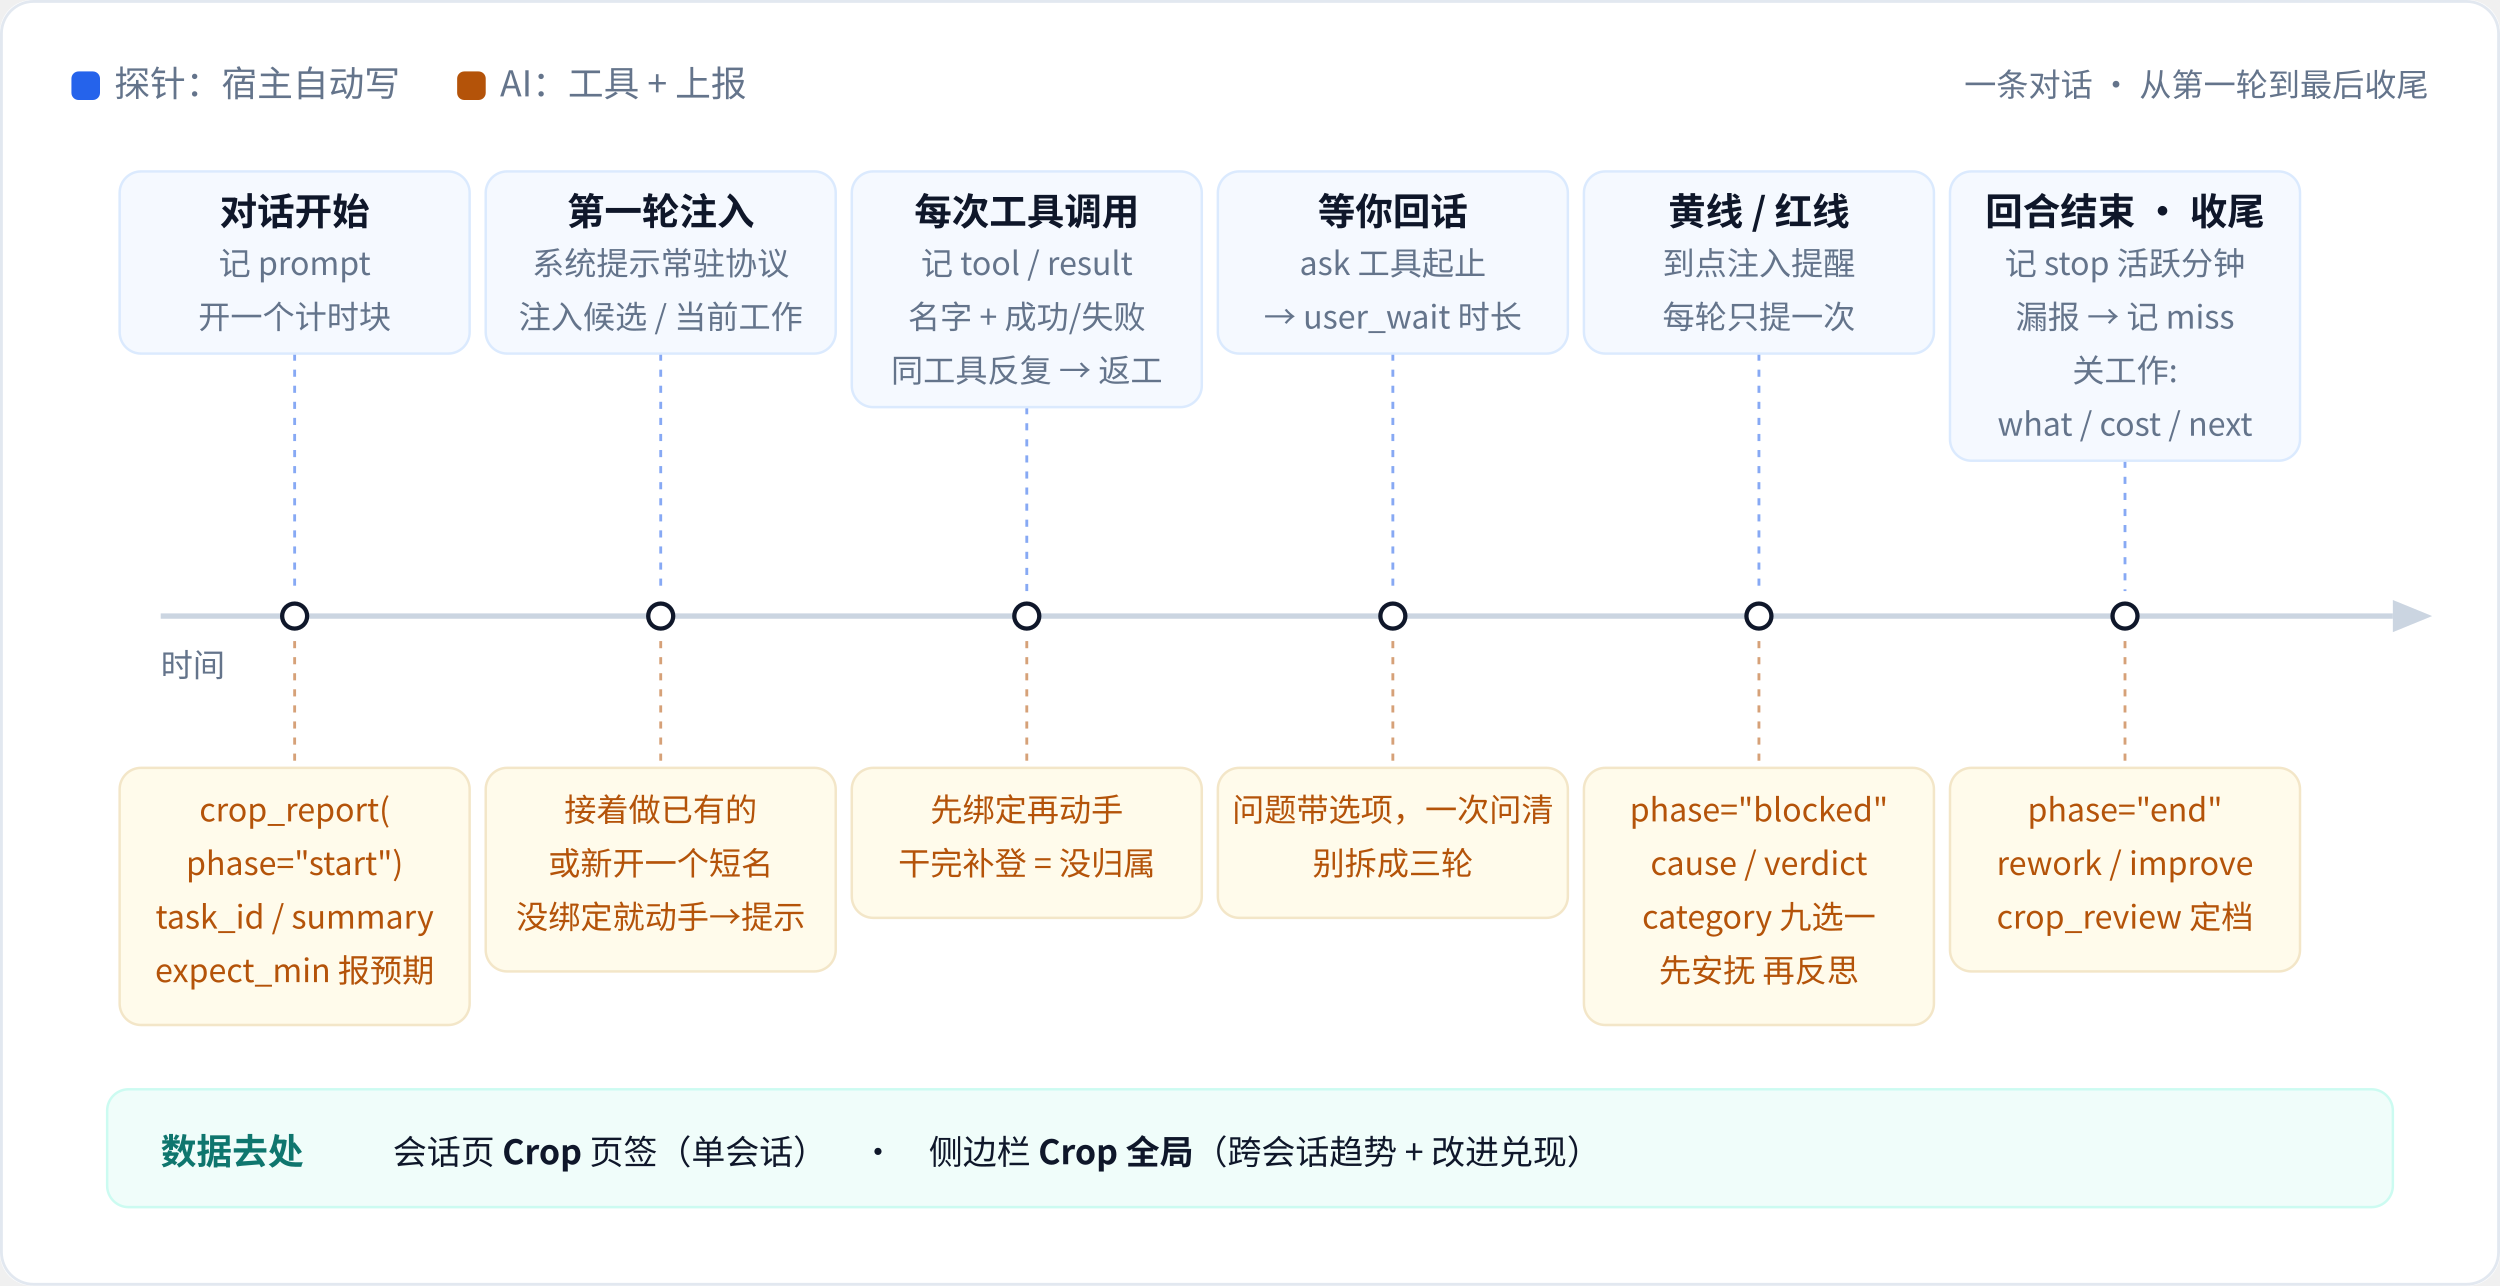
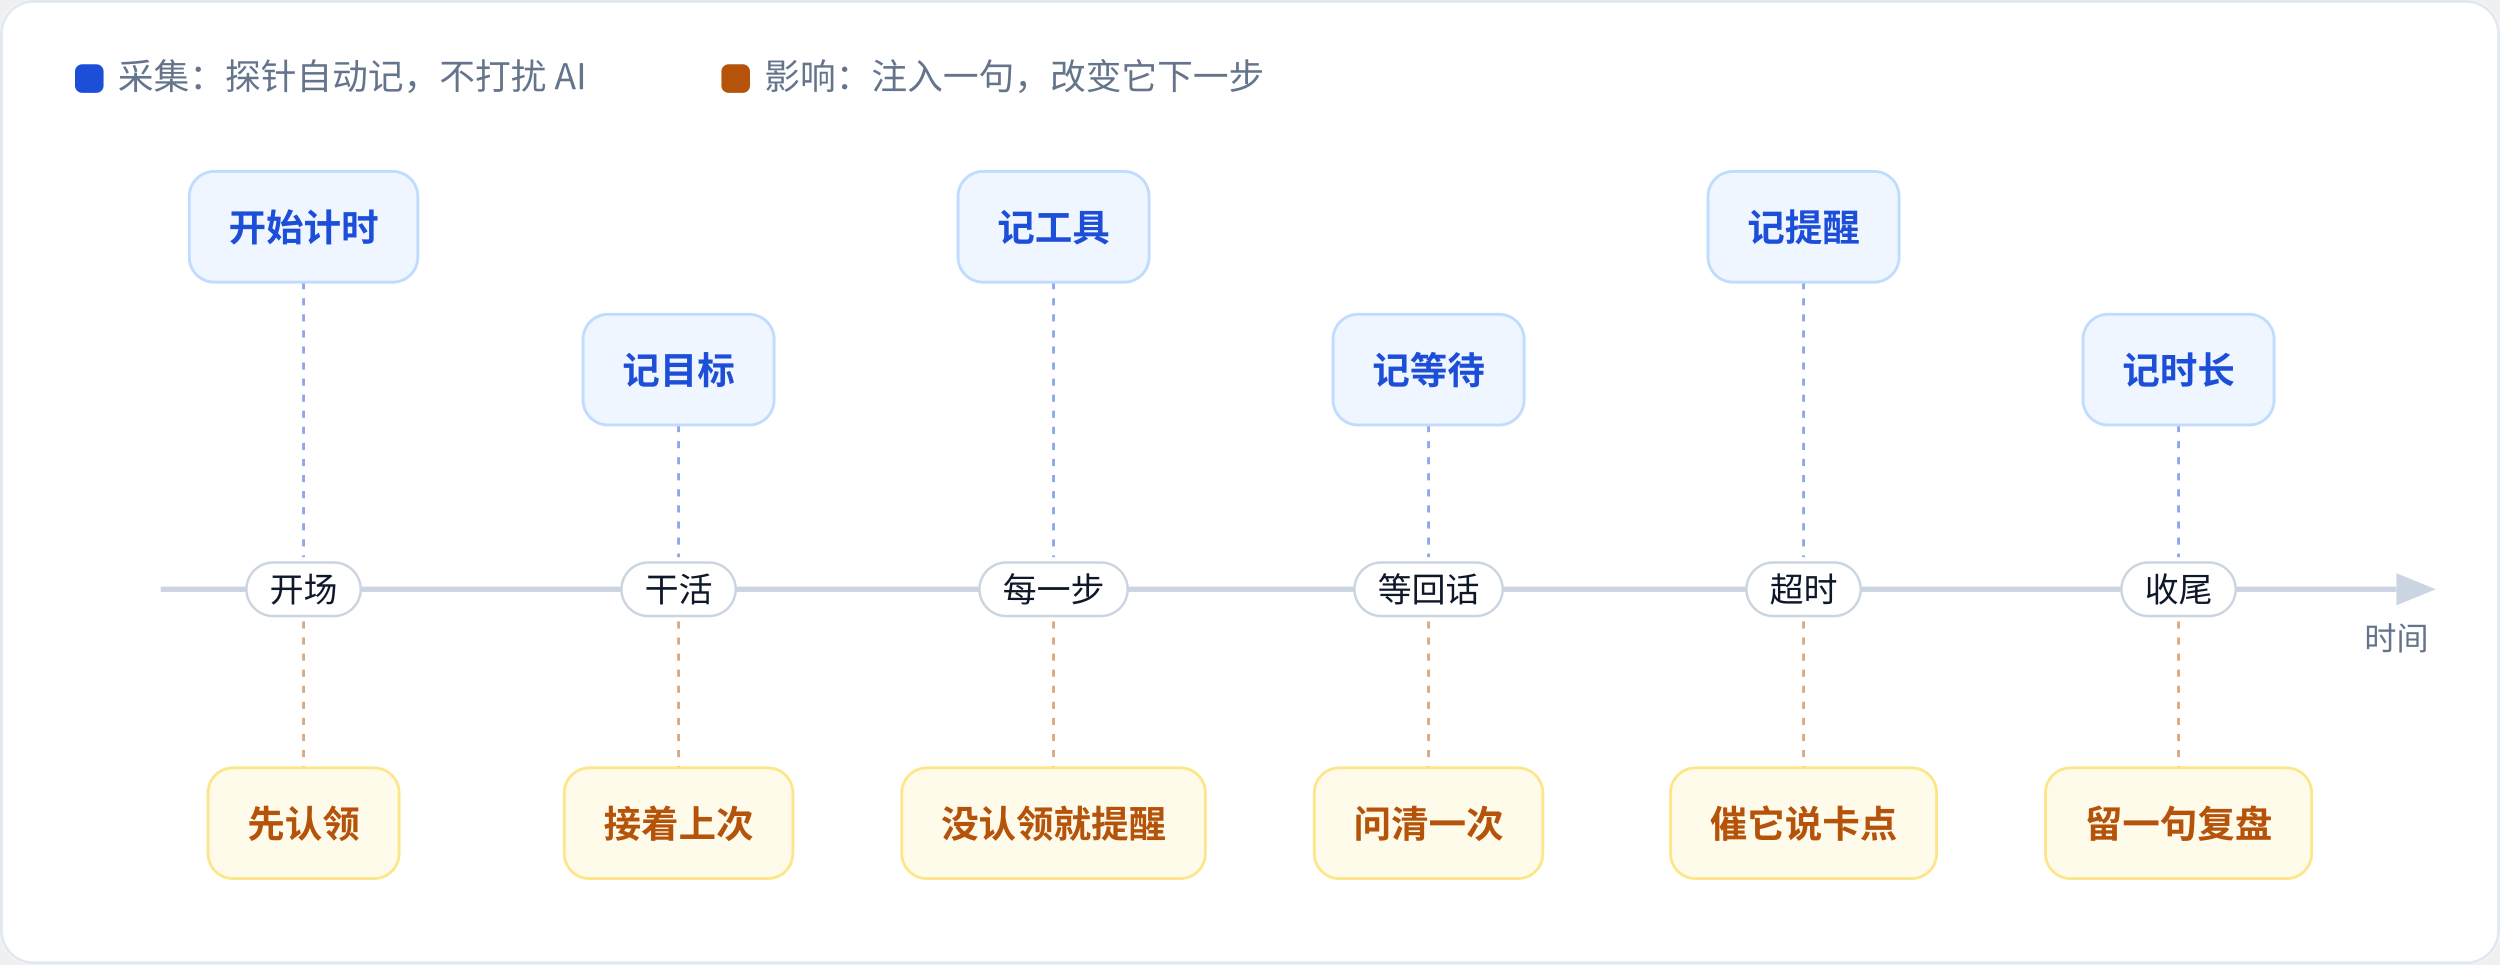
- <svg xmlns="http://www.w3.org/2000/svg" width="1400" height="720" viewBox="0 0 1400 720" role="img" aria-labelledby="tlTitle tlDesc">
-   <rect x="0" y="0" width="1400" height="720" rx="18" fill="#ffffff" />
-   <rect x="0.8" y="0.8" width="1398.4" height="718.4" rx="18" fill="none" stroke="#e2e8f0" stroke-width="1.6" />
-   <rect x="40" y="40" width="16" height="16" rx="4" fill="#2563eb" />
-   <text x="64" y="54" font-family="'PingFang SC','Noto Sans CJK SC','Microsoft YaHei',sans-serif" font-size="20" fill="#64748b">探针：宿主自动写</text>
-   <rect x="256" y="40" width="16" height="16" rx="4" fill="#b45309" />
-   <text x="280" y="54" font-family="'PingFang SC','Noto Sans CJK SC','Microsoft YaHei',sans-serif" font-size="20" fill="#64748b">AI：工具 + 上报</text>
-   <text x="1360" y="54" text-anchor="end" font-family="'PingFang SC','Noto Sans CJK SC','Microsoft YaHei',sans-serif" font-size="18" fill="#64748b">一条对话 · 从第一轮到最后收尾</text>
-   <line x1="90" y1="345" x2="1340" y2="345" stroke="#cbd5e1" stroke-width="3" />
-   <path d="M 1340 336 L 1362 345 L 1340 354 Z" fill="#cbd5e1" />
-   <text x="90" y="379" font-family="'PingFang SC','Noto Sans CJK SC','Microsoft YaHei',sans-serif" font-size="18" fill="#64748b">时间</text>
-   <line x1="165" y1="198" x2="165" y2="331" stroke="#2563eb" stroke-width="1.6" stroke-dasharray="4 5" opacity="0.55" />
-   <line x1="165" y1="359" x2="165" y2="430" stroke="#b45309" stroke-width="1.6" stroke-dasharray="4 5" opacity="0.55" />
-   <rect x="67.0" y="96" width="196" height="102" rx="12" fill="#f5f9ff" stroke="#dbeafe" stroke-width="1.4" />
-   <text x="165" y="126" text-anchor="middle" font-family="'PingFang SC','Noto Sans CJK SC','Microsoft YaHei',sans-serif" font-size="21" font-weight="600" fill="#0f172a">对话开始</text>
-   <text x="165" y="154" text-anchor="middle" font-family="'PingFang SC','Noto Sans CJK SC','Microsoft YaHei',sans-serif" font-size="18" fill="#64748b">记 prompt</text>
-   <text x="165" y="184" text-anchor="middle" font-family="'PingFang SC','Noto Sans CJK SC','Microsoft YaHei',sans-serif" font-size="18" fill="#64748b">开一个计时块</text>
-   <circle cx="165" cy="345" r="7" fill="#ffffff" stroke="#0f172a" stroke-width="2.4" />
-   <rect x="67.0" y="430" width="196" height="144" rx="12" fill="#fffbeb" stroke="#f3e6c8" stroke-width="1.4" />
-   <text x="165" y="460" text-anchor="middle" font-family="'PingFang SC','Noto Sans CJK SC','Microsoft YaHei',sans-serif" font-size="18" fill="#b45309">crop_report(</text>
-   <text x="165" y="490" text-anchor="middle" font-family="'PingFang SC','Noto Sans CJK SC','Microsoft YaHei',sans-serif" font-size="18" fill="#b45309">  phase="start")</text>
-   <text x="165" y="520" text-anchor="middle" font-family="'PingFang SC','Noto Sans CJK SC','Microsoft YaHei',sans-serif" font-size="18" fill="#b45309">task_id / summary</text>
-   <text x="165" y="550" text-anchor="middle" font-family="'PingFang SC','Noto Sans CJK SC','Microsoft YaHei',sans-serif" font-size="18" fill="#b45309">expect_min 报预期</text>
-   <line x1="370" y1="198" x2="370" y2="331" stroke="#2563eb" stroke-width="1.6" stroke-dasharray="4 5" opacity="0.55" />
-   <line x1="370" y1="359" x2="370" y2="430" stroke="#b45309" stroke-width="1.6" stroke-dasharray="4 5" opacity="0.55" />
-   <rect x="272.0" y="96" width="196" height="102" rx="12" fill="#f5f9ff" stroke="#dbeafe" stroke-width="1.4" />
-   <text x="370" y="126" text-anchor="middle" font-family="'PingFang SC','Noto Sans CJK SC','Microsoft YaHei',sans-serif" font-size="21" font-weight="600" fill="#0f172a">第一轮注入</text>
-   <text x="370" y="154" text-anchor="middle" font-family="'PingFang SC','Noto Sans CJK SC','Microsoft YaHei',sans-serif" font-size="18" fill="#64748b">系统提示常驻协议</text>
-   <text x="370" y="184" text-anchor="middle" font-family="'PingFang SC','Noto Sans CJK SC','Microsoft YaHei',sans-serif" font-size="18" fill="#64748b">注入候选 / 当前工作</text>
-   <circle cx="370" cy="345" r="7" fill="#ffffff" stroke="#0f172a" stroke-width="2.4" />
-   <rect x="272.0" y="430" width="196" height="114" rx="12" fill="#fffbeb" stroke="#f3e6c8" stroke-width="1.4" />
-   <text x="370" y="460" text-anchor="middle" font-family="'PingFang SC','Noto Sans CJK SC','Microsoft YaHei',sans-serif" font-size="18" fill="#b45309">接着做已有的</text>
-   <text x="370" y="490" text-anchor="middle" font-family="'PingFang SC','Noto Sans CJK SC','Microsoft YaHei',sans-serif" font-size="18" fill="#b45309">或新开一个短名</text>
-   <text x="370" y="520" text-anchor="middle" font-family="'PingFang SC','Noto Sans CJK SC','Microsoft YaHei',sans-serif" font-size="18" fill="#b45309">没绑定就动手→提示</text>
-   <line x1="575" y1="228" x2="575" y2="331" stroke="#2563eb" stroke-width="1.6" stroke-dasharray="4 5" opacity="0.55" />
-   <line x1="575" y1="359" x2="575" y2="430" stroke="#b45309" stroke-width="1.6" stroke-dasharray="4 5" opacity="0.55" />
-   <rect x="477.0" y="96" width="196" height="132" rx="12" fill="#f5f9ff" stroke="#dbeafe" stroke-width="1.4" />
-   <text x="575" y="126" text-anchor="middle" font-family="'PingFang SC','Noto Sans CJK SC','Microsoft YaHei',sans-serif" font-size="21" font-weight="600" fill="#0f172a">每次工具调用</text>
-   <text x="575" y="154" text-anchor="middle" font-family="'PingFang SC','Noto Sans CJK SC','Microsoft YaHei',sans-serif" font-size="18" fill="#64748b">记 tool / result</text>
-   <text x="575" y="184" text-anchor="middle" font-family="'PingFang SC','Noto Sans CJK SC','Microsoft YaHei',sans-serif" font-size="18" fill="#64748b">名字 + 成功/失败</text>
-   <text x="575" y="214" text-anchor="middle" font-family="'PingFang SC','Noto Sans CJK SC','Microsoft YaHei',sans-serif" font-size="18" fill="#64748b">同工具反复 → 返工</text>
-   <circle cx="575" cy="345" r="7" fill="#ffffff" stroke="#0f172a" stroke-width="2.4" />
-   <rect x="477.0" y="430" width="196" height="84" rx="12" fill="#fffbeb" stroke="#f3e6c8" stroke-width="1.4" />
-   <text x="575" y="460" text-anchor="middle" font-family="'PingFang SC','Noto Sans CJK SC','Microsoft YaHei',sans-serif" font-size="18" fill="#b45309">先绑定再动手</text>
-   <text x="575" y="490" text-anchor="middle" font-family="'PingFang SC','Noto Sans CJK SC','Microsoft YaHei',sans-serif" font-size="18" fill="#b45309">干完补登 = 没归属</text>
-   <line x1="780" y1="198" x2="780" y2="331" stroke="#2563eb" stroke-width="1.6" stroke-dasharray="4 5" opacity="0.55" />
-   <line x1="780" y1="359" x2="780" y2="430" stroke="#b45309" stroke-width="1.6" stroke-dasharray="4 5" opacity="0.55" />
-   <rect x="682.0" y="96" width="196" height="102" rx="12" fill="#f5f9ff" stroke="#dbeafe" stroke-width="1.4" />
-   <text x="780" y="126" text-anchor="middle" font-family="'PingFang SC','Noto Sans CJK SC','Microsoft YaHei',sans-serif" font-size="21" font-weight="600" fill="#0f172a">等你回话</text>
-   <text x="780" y="154" text-anchor="middle" font-family="'PingFang SC','Noto Sans CJK SC','Microsoft YaHei',sans-serif" font-size="18" fill="#64748b">ask 工具起止</text>
-   <text x="780" y="184" text-anchor="middle" font-family="'PingFang SC','Noto Sans CJK SC','Microsoft YaHei',sans-serif" font-size="18" fill="#64748b">→ user_wait 时长</text>
-   <circle cx="780" cy="345" r="7" fill="#ffffff" stroke="#0f172a" stroke-width="2.4" />
-   <rect x="682.0" y="430" width="196" height="84" rx="12" fill="#fffbeb" stroke="#f3e6c8" stroke-width="1.4" />
-   <text x="780" y="460" text-anchor="middle" font-family="'PingFang SC','Noto Sans CJK SC','Microsoft YaHei',sans-serif" font-size="18" fill="#b45309">问题带选项，一次问清</text>
-   <text x="780" y="490" text-anchor="middle" font-family="'PingFang SC','Noto Sans CJK SC','Microsoft YaHei',sans-serif" font-size="18" fill="#b45309">别拆成三轮</text>
-   <line x1="985" y1="198" x2="985" y2="331" stroke="#2563eb" stroke-width="1.6" stroke-dasharray="4 5" opacity="0.55" />
-   <line x1="985" y1="359" x2="985" y2="430" stroke="#b45309" stroke-width="1.6" stroke-dasharray="4 5" opacity="0.55" />
-   <rect x="887.0" y="96" width="196" height="102" rx="12" fill="#f5f9ff" stroke="#dbeafe" stroke-width="1.4" />
-   <text x="985" y="126" text-anchor="middle" font-family="'PingFang SC','Noto Sans CJK SC','Microsoft YaHei',sans-serif" font-size="21" font-weight="600" fill="#0f172a">黄线 / 红线</text>
-   <text x="985" y="154" text-anchor="middle" font-family="'PingFang SC','Noto Sans CJK SC','Microsoft YaHei',sans-serif" font-size="18" fill="#64748b">到点注入提醒</text>
-   <text x="985" y="184" text-anchor="middle" font-family="'PingFang SC','Noto Sans CJK SC','Microsoft YaHei',sans-serif" font-size="18" fill="#64748b">每轮只提一次</text>
-   <circle cx="985" cy="345" r="7" fill="#ffffff" stroke="#0f172a" stroke-width="2.4" />
-   <rect x="887.0" y="430" width="196" height="144" rx="12" fill="#fffbeb" stroke="#f3e6c8" stroke-width="1.4" />
-   <text x="985" y="460" text-anchor="middle" font-family="'PingFang SC','Noto Sans CJK SC','Microsoft YaHei',sans-serif" font-size="18" fill="#b45309">phase="blocked"</text>
-   <text x="985" y="490" text-anchor="middle" font-family="'PingFang SC','Noto Sans CJK SC','Microsoft YaHei',sans-serif" font-size="18" fill="#b45309">cause / verdict</text>
-   <text x="985" y="520" text-anchor="middle" font-family="'PingFang SC','Noto Sans CJK SC','Microsoft YaHei',sans-serif" font-size="18" fill="#b45309">category 九选一</text>
-   <text x="985" y="550" text-anchor="middle" font-family="'PingFang SC','Noto Sans CJK SC','Microsoft YaHei',sans-serif" font-size="18" fill="#b45309">先安抚 再反思</text>
-   <line x1="1190" y1="258" x2="1190" y2="331" stroke="#2563eb" stroke-width="1.6" stroke-dasharray="4 5" opacity="0.55" />
-   <line x1="1190" y1="359" x2="1190" y2="430" stroke="#b45309" stroke-width="1.6" stroke-dasharray="4 5" opacity="0.55" />
-   <rect x="1092.0" y="96" width="196" height="162" rx="12" fill="#f5f9ff" stroke="#dbeafe" stroke-width="1.4" />
-   <text x="1190" y="126" text-anchor="middle" font-family="'PingFang SC','Noto Sans CJK SC','Microsoft YaHei',sans-serif" font-size="21" font-weight="600" fill="#0f172a">回合结束 · 收尾</text>
-   <text x="1190" y="154" text-anchor="middle" font-family="'PingFang SC','Noto Sans CJK SC','Microsoft YaHei',sans-serif" font-size="18" fill="#64748b">记 stop 活跃分钟</text>
-   <text x="1190" y="184" text-anchor="middle" font-family="'PingFang SC','Noto Sans CJK SC','Microsoft YaHei',sans-serif" font-size="18" fill="#64748b">漏报 → 记 miss</text>
-   <text x="1190" y="214" text-anchor="middle" font-family="'PingFang SC','Noto Sans CJK SC','Microsoft YaHei',sans-serif" font-size="18" fill="#64748b">关工作:</text>
-   <text x="1190" y="244" text-anchor="middle" font-family="'PingFang SC','Noto Sans CJK SC','Microsoft YaHei',sans-serif" font-size="18" fill="#64748b">what / cost / next</text>
-   <circle cx="1190" cy="345" r="7" fill="#ffffff" stroke="#0f172a" stroke-width="2.4" />
-   <rect x="1092.0" y="430" width="196" height="114" rx="12" fill="#fffbeb" stroke="#f3e6c8" stroke-width="1.4" />
-   <text x="1190" y="460" text-anchor="middle" font-family="'PingFang SC','Noto Sans CJK SC','Microsoft YaHei',sans-serif" font-size="18" fill="#b45309">phase="end"</text>
-   <text x="1190" y="490" text-anchor="middle" font-family="'PingFang SC','Noto Sans CJK SC','Microsoft YaHei',sans-serif" font-size="18" fill="#b45309">rework / improve</text>
-   <text x="1190" y="520" text-anchor="middle" font-family="'PingFang SC','Noto Sans CJK SC','Microsoft YaHei',sans-serif" font-size="18" fill="#b45309">crop_review 定档</text>
-   <rect x="60" y="610" width="1280" height="66" rx="12" fill="#f0fdfa" stroke="#ccfbf1" stroke-width="1.4" />
-   <text x="90" y="652" font-family="'PingFang SC','Noto Sans CJK SC','Microsoft YaHei',sans-serif" font-size="20" font-weight="600" fill="#0f766e">数据去处</text>
-   <text x="220" y="652" font-family="'PingFang SC','Noto Sans CJK SC','Microsoft YaHei',sans-serif" font-size="19" fill="#0f172a">会话页 <tspan font-weight="600">Crop</tspan> 页签（单会话）　·　侧边栏 <tspan font-weight="600">Crop 全局</tspan>（跨会话趋势 + 改进兑现）</text>
+ <svg xmlns="http://www.w3.org/2000/svg" width="1400" height="540" viewBox="0 0 1400 540" role="img" aria-labelledby="t1 t2">
+   <rect width="1400" height="540" rx="18" fill="#ffffff" />
+   <rect x="0.8" y="0.8" width="1398.4" height="538.4" rx="18" fill="none" stroke="#e2e8f0" stroke-width="1.6" />
+   <rect x="42" y="36" width="16" height="16" rx="4" fill="#1d4ed8" />
+   <text x="66" y="50" font-family="'PingFang SC','Noto Sans CJK SC','Microsoft YaHei',sans-serif" font-size="20" fill="#64748b">采集：探针自动记，不打扰 AI</text>
+   <rect x="404" y="36" width="16" height="16" rx="4" fill="#b45309" />
+   <text x="428" y="50" font-family="'PingFang SC','Noto Sans CJK SC','Microsoft YaHei',sans-serif" font-size="20" fill="#64748b">影响：注入一句，改变它下一步</text>
+   <line x1="90" y1="330" x2="1342" y2="330" stroke="#cbd5e1" stroke-width="3" />
+   <path d="M 1342 321 L 1364 330 L 1342 339 Z" fill="#cbd5e1" />
+   <text x="1360" y="364" text-anchor="end" font-family="'PingFang SC','Noto Sans CJK SC','Microsoft YaHei',sans-serif" font-size="18" fill="#64748b">时间</text>
+   <rect x="138.0" y="315" width="64.0" height="30" rx="15" fill="#ffffff" stroke="#cbd5e1" stroke-width="1.4" />
+   <text x="170" y="337" text-anchor="middle" font-family="'PingFang SC','Noto Sans CJK SC','Microsoft YaHei',sans-serif" font-size="19" fill="#0f172a">开场</text>
+   <line x1="170" y1="158" x2="170" y2="312" stroke="#1d4ed8" stroke-width="1.6" stroke-dasharray="4 5" opacity="0.5" />
+   <rect x="106.0" y="96" width="128.0" height="62" rx="14" fill="#eff6ff" stroke="#bfdbfe" stroke-width="1.6" />
+   <text x="170" y="135" text-anchor="middle" font-family="'PingFang SC','Noto Sans CJK SC','Microsoft YaHei',sans-serif" font-size="21" font-weight="600" fill="#1d4ed8">开始计时</text>
+   <line x1="170" y1="348" x2="170" y2="430" stroke="#b45309" stroke-width="1.6" stroke-dasharray="4 5" opacity="0.5" />
+   <rect x="116.5" y="430" width="107.0" height="62" rx="14" fill="#fffbeb" stroke="#fde68a" stroke-width="1.6" />
+   <text x="170" y="469" text-anchor="middle" font-family="'PingFang SC','Noto Sans CJK SC','Microsoft YaHei',sans-serif" font-size="21" font-weight="600" fill="#b45309">先认领</text>
+   <rect x="348.0" y="315" width="64.0" height="30" rx="15" fill="#ffffff" stroke="#cbd5e1" stroke-width="1.4" />
+   <text x="380" y="337" text-anchor="middle" font-family="'PingFang SC','Noto Sans CJK SC','Microsoft YaHei',sans-serif" font-size="19" fill="#0f172a">干活</text>
+   <line x1="380" y1="238" x2="380" y2="312" stroke="#1d4ed8" stroke-width="1.6" stroke-dasharray="4 5" opacity="0.5" />
+   <rect x="326.5" y="176" width="107.0" height="62" rx="14" fill="#eff6ff" stroke="#bfdbfe" stroke-width="1.6" />
+   <text x="380" y="215" text-anchor="middle" font-family="'PingFang SC','Noto Sans CJK SC','Microsoft YaHei',sans-serif" font-size="21" font-weight="600" fill="#1d4ed8">记目标</text>
+   <line x1="380" y1="348" x2="380" y2="430" stroke="#b45309" stroke-width="1.6" stroke-dasharray="4 5" opacity="0.5" />
+   <rect x="316.0" y="430" width="128.0" height="62" rx="14" fill="#fffbeb" stroke="#fde68a" stroke-width="1.6" />
+   <text x="380" y="469" text-anchor="middle" font-family="'PingFang SC','Noto Sans CJK SC','Microsoft YaHei',sans-serif" font-size="21" font-weight="600" fill="#b45309">接着上次</text>
+   <rect x="548.5" y="315" width="83.0" height="30" rx="15" fill="#ffffff" stroke="#cbd5e1" stroke-width="1.4" />
+   <text x="590" y="337" text-anchor="middle" font-family="'PingFang SC','Noto Sans CJK SC','Microsoft YaHei',sans-serif" font-size="19" fill="#0f172a">每一步</text>
+   <line x1="590" y1="158" x2="590" y2="312" stroke="#1d4ed8" stroke-width="1.6" stroke-dasharray="4 5" opacity="0.5" />
+   <rect x="536.5" y="96" width="107.0" height="62" rx="14" fill="#eff6ff" stroke="#bfdbfe" stroke-width="1.6" />
+   <text x="590" y="135" text-anchor="middle" font-family="'PingFang SC','Noto Sans CJK SC','Microsoft YaHei',sans-serif" font-size="21" font-weight="600" fill="#1d4ed8">记工具</text>
+   <line x1="590" y1="348" x2="590" y2="430" stroke="#b45309" stroke-width="1.6" stroke-dasharray="4 5" opacity="0.5" />
+   <rect x="505.0" y="430" width="170.0" height="62" rx="14" fill="#fffbeb" stroke="#fde68a" stroke-width="1.6" />
+   <text x="590" y="469" text-anchor="middle" font-family="'PingFang SC','Noto Sans CJK SC','Microsoft YaHei',sans-serif" font-size="21" font-weight="600" fill="#b45309">没认领就提醒</text>
+   <rect x="758.5" y="315" width="83.0" height="30" rx="15" fill="#ffffff" stroke="#cbd5e1" stroke-width="1.4" />
+   <text x="800" y="337" text-anchor="middle" font-family="'PingFang SC','Noto Sans CJK SC','Microsoft YaHei',sans-serif" font-size="19" fill="#0f172a">等回话</text>
+   <line x1="800" y1="238" x2="800" y2="312" stroke="#1d4ed8" stroke-width="1.6" stroke-dasharray="4 5" opacity="0.5" />
+   <rect x="746.5" y="176" width="107.0" height="62" rx="14" fill="#eff6ff" stroke="#bfdbfe" stroke-width="1.6" />
+   <text x="800" y="215" text-anchor="middle" font-family="'PingFang SC','Noto Sans CJK SC','Microsoft YaHei',sans-serif" font-size="21" font-weight="600" fill="#1d4ed8">记等待</text>
+   <line x1="800" y1="348" x2="800" y2="430" stroke="#b45309" stroke-width="1.6" stroke-dasharray="4 5" opacity="0.5" />
+   <rect x="736.0" y="430" width="128.0" height="62" rx="14" fill="#fffbeb" stroke="#fde68a" stroke-width="1.6" />
+   <text x="800" y="469" text-anchor="middle" font-family="'PingFang SC','Noto Sans CJK SC','Microsoft YaHei',sans-serif" font-size="21" font-weight="600" fill="#b45309">问清一次</text>
+   <rect x="978.0" y="315" width="64.0" height="30" rx="15" fill="#ffffff" stroke="#cbd5e1" stroke-width="1.4" />
+   <text x="1010" y="337" text-anchor="middle" font-family="'PingFang SC','Noto Sans CJK SC','Microsoft YaHei',sans-serif" font-size="19" fill="#0f172a">超时</text>
+   <line x1="1010" y1="158" x2="1010" y2="312" stroke="#1d4ed8" stroke-width="1.6" stroke-dasharray="4 5" opacity="0.5" />
+   <rect x="956.5" y="96" width="107.0" height="62" rx="14" fill="#eff6ff" stroke="#bfdbfe" stroke-width="1.6" />
+   <text x="1010" y="135" text-anchor="middle" font-family="'PingFang SC','Noto Sans CJK SC','Microsoft YaHei',sans-serif" font-size="21" font-weight="600" fill="#1d4ed8">记提醒</text>
+   <line x1="1010" y1="348" x2="1010" y2="430" stroke="#b45309" stroke-width="1.6" stroke-dasharray="4 5" opacity="0.5" />
+   <rect x="935.5" y="430" width="149.0" height="62" rx="14" fill="#fffbeb" stroke="#fde68a" stroke-width="1.6" />
+   <text x="1010" y="469" text-anchor="middle" font-family="'PingFang SC','Noto Sans CJK SC','Microsoft YaHei',sans-serif" font-size="21" font-weight="600" fill="#b45309">催它说卡点</text>
+   <rect x="1188.0" y="315" width="64.0" height="30" rx="15" fill="#ffffff" stroke="#cbd5e1" stroke-width="1.4" />
+   <text x="1220" y="337" text-anchor="middle" font-family="'PingFang SC','Noto Sans CJK SC','Microsoft YaHei',sans-serif" font-size="19" fill="#0f172a">收尾</text>
+   <line x1="1220" y1="238" x2="1220" y2="312" stroke="#1d4ed8" stroke-width="1.6" stroke-dasharray="4 5" opacity="0.5" />
+   <rect x="1166.5" y="176" width="107.0" height="62" rx="14" fill="#eff6ff" stroke="#bfdbfe" stroke-width="1.6" />
+   <text x="1220" y="215" text-anchor="middle" font-family="'PingFang SC','Noto Sans CJK SC','Microsoft YaHei',sans-serif" font-size="21" font-weight="600" fill="#1d4ed8">记时长</text>
+   <line x1="1220" y1="348" x2="1220" y2="430" stroke="#b45309" stroke-width="1.6" stroke-dasharray="4 5" opacity="0.5" />
+   <rect x="1145.5" y="430" width="149.0" height="62" rx="14" fill="#fffbeb" stroke="#fde68a" stroke-width="1.6" />
+   <text x="1220" y="469" text-anchor="middle" font-family="'PingFang SC','Noto Sans CJK SC','Microsoft YaHei',sans-serif" font-size="21" font-weight="600" fill="#b45309">留一句复盘</text>
</svg>
